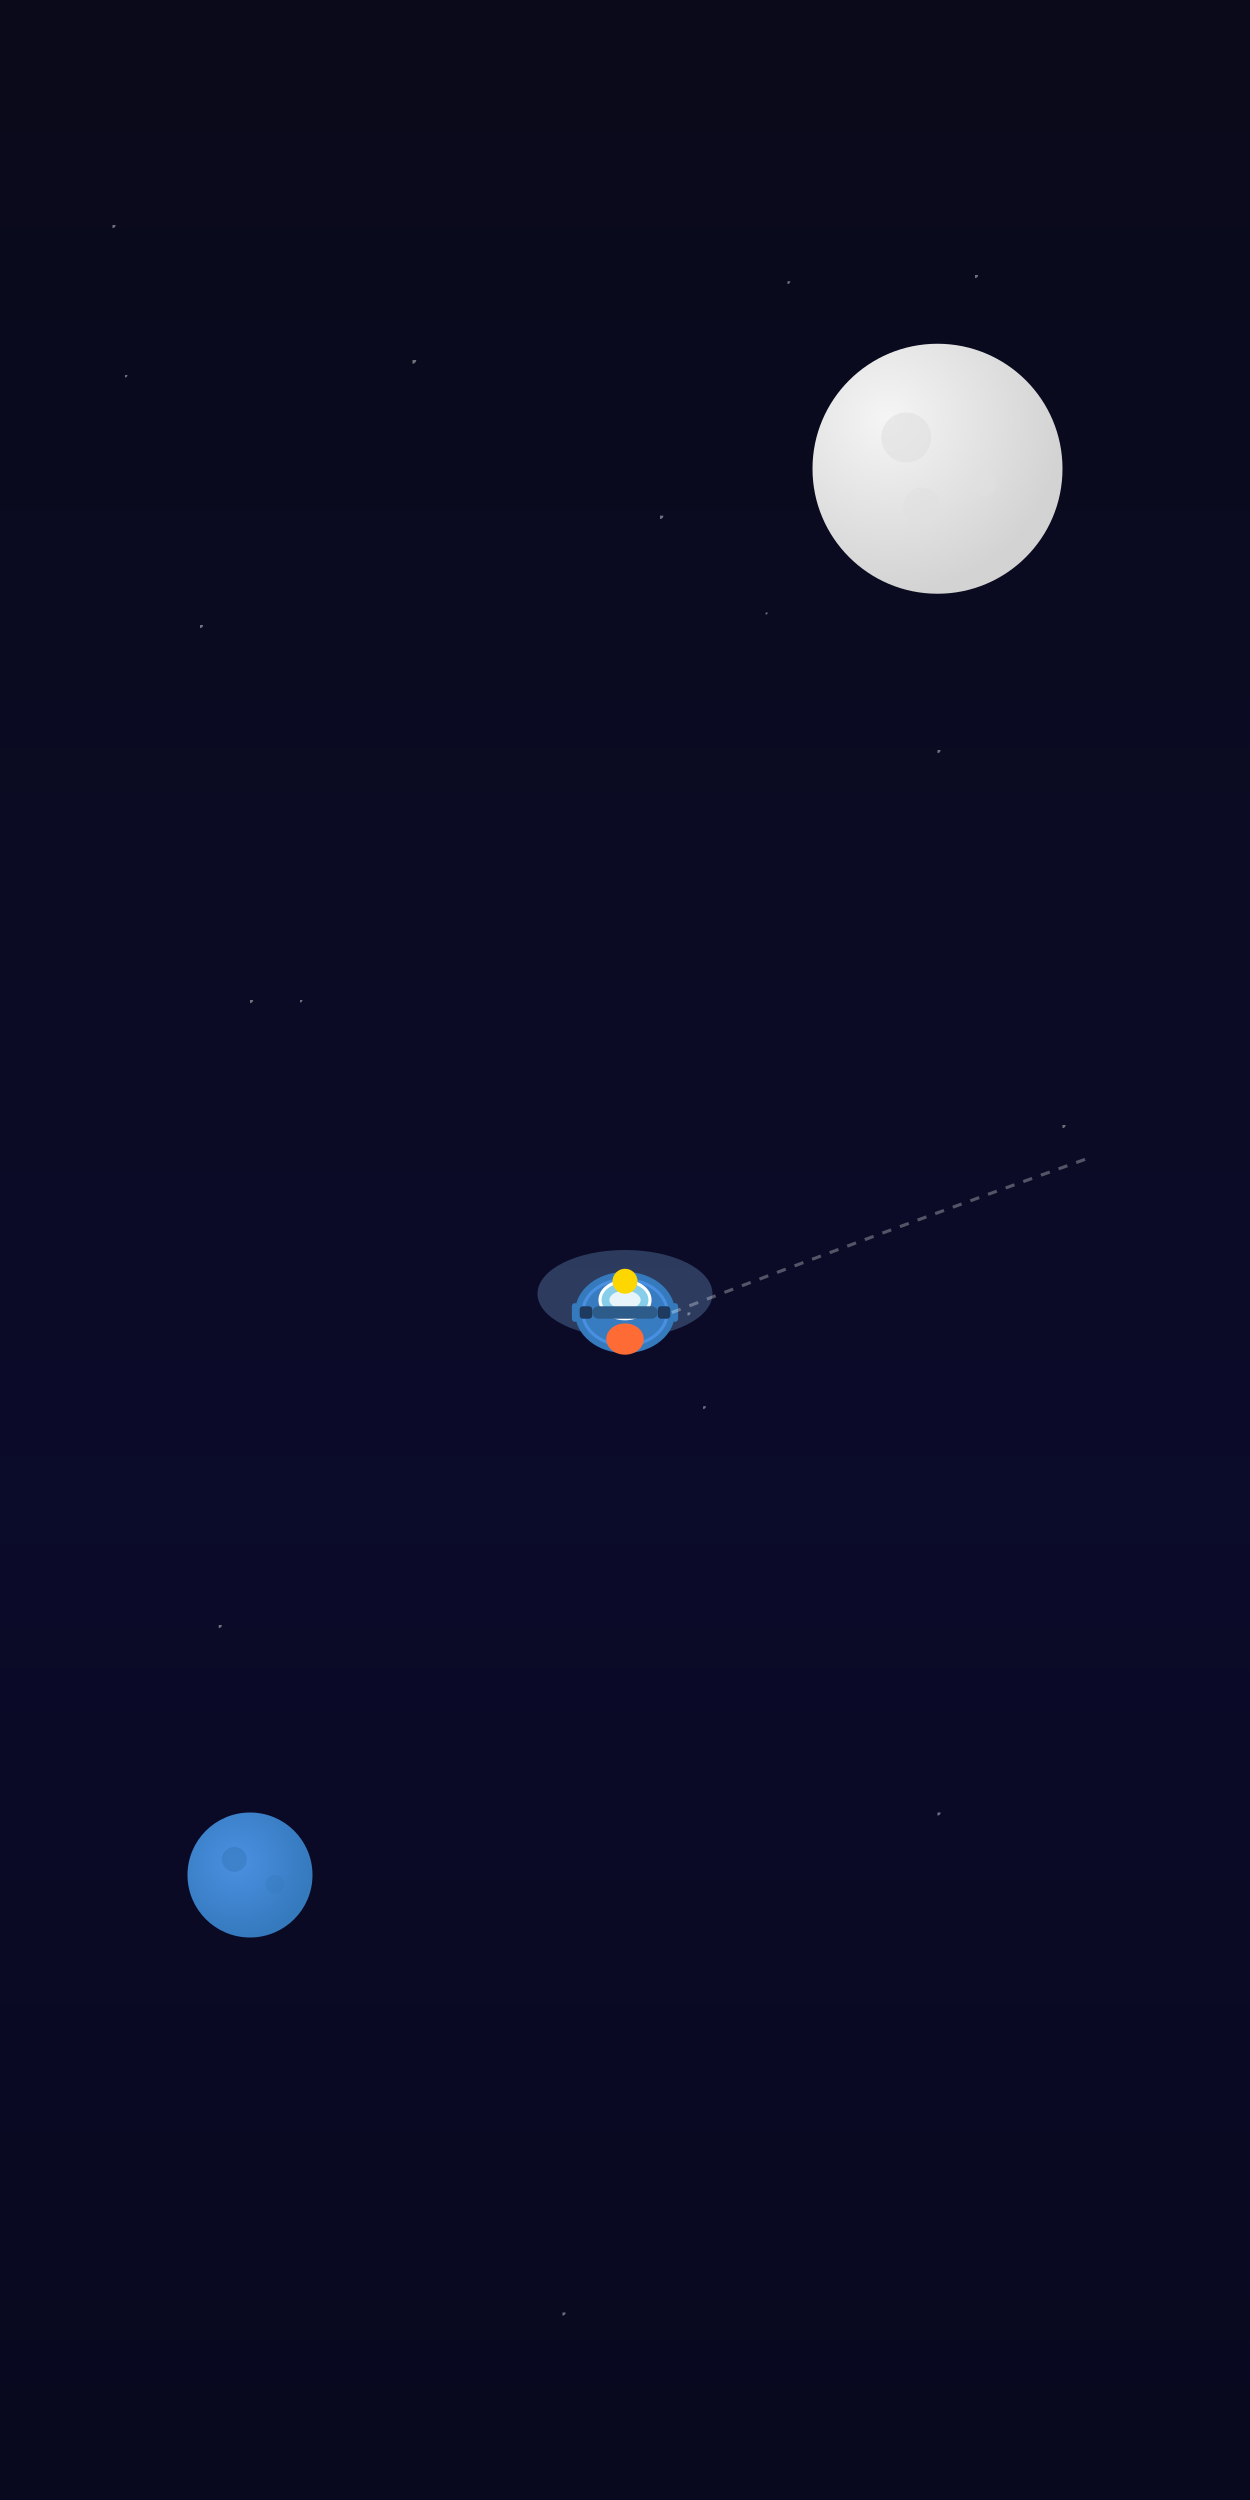
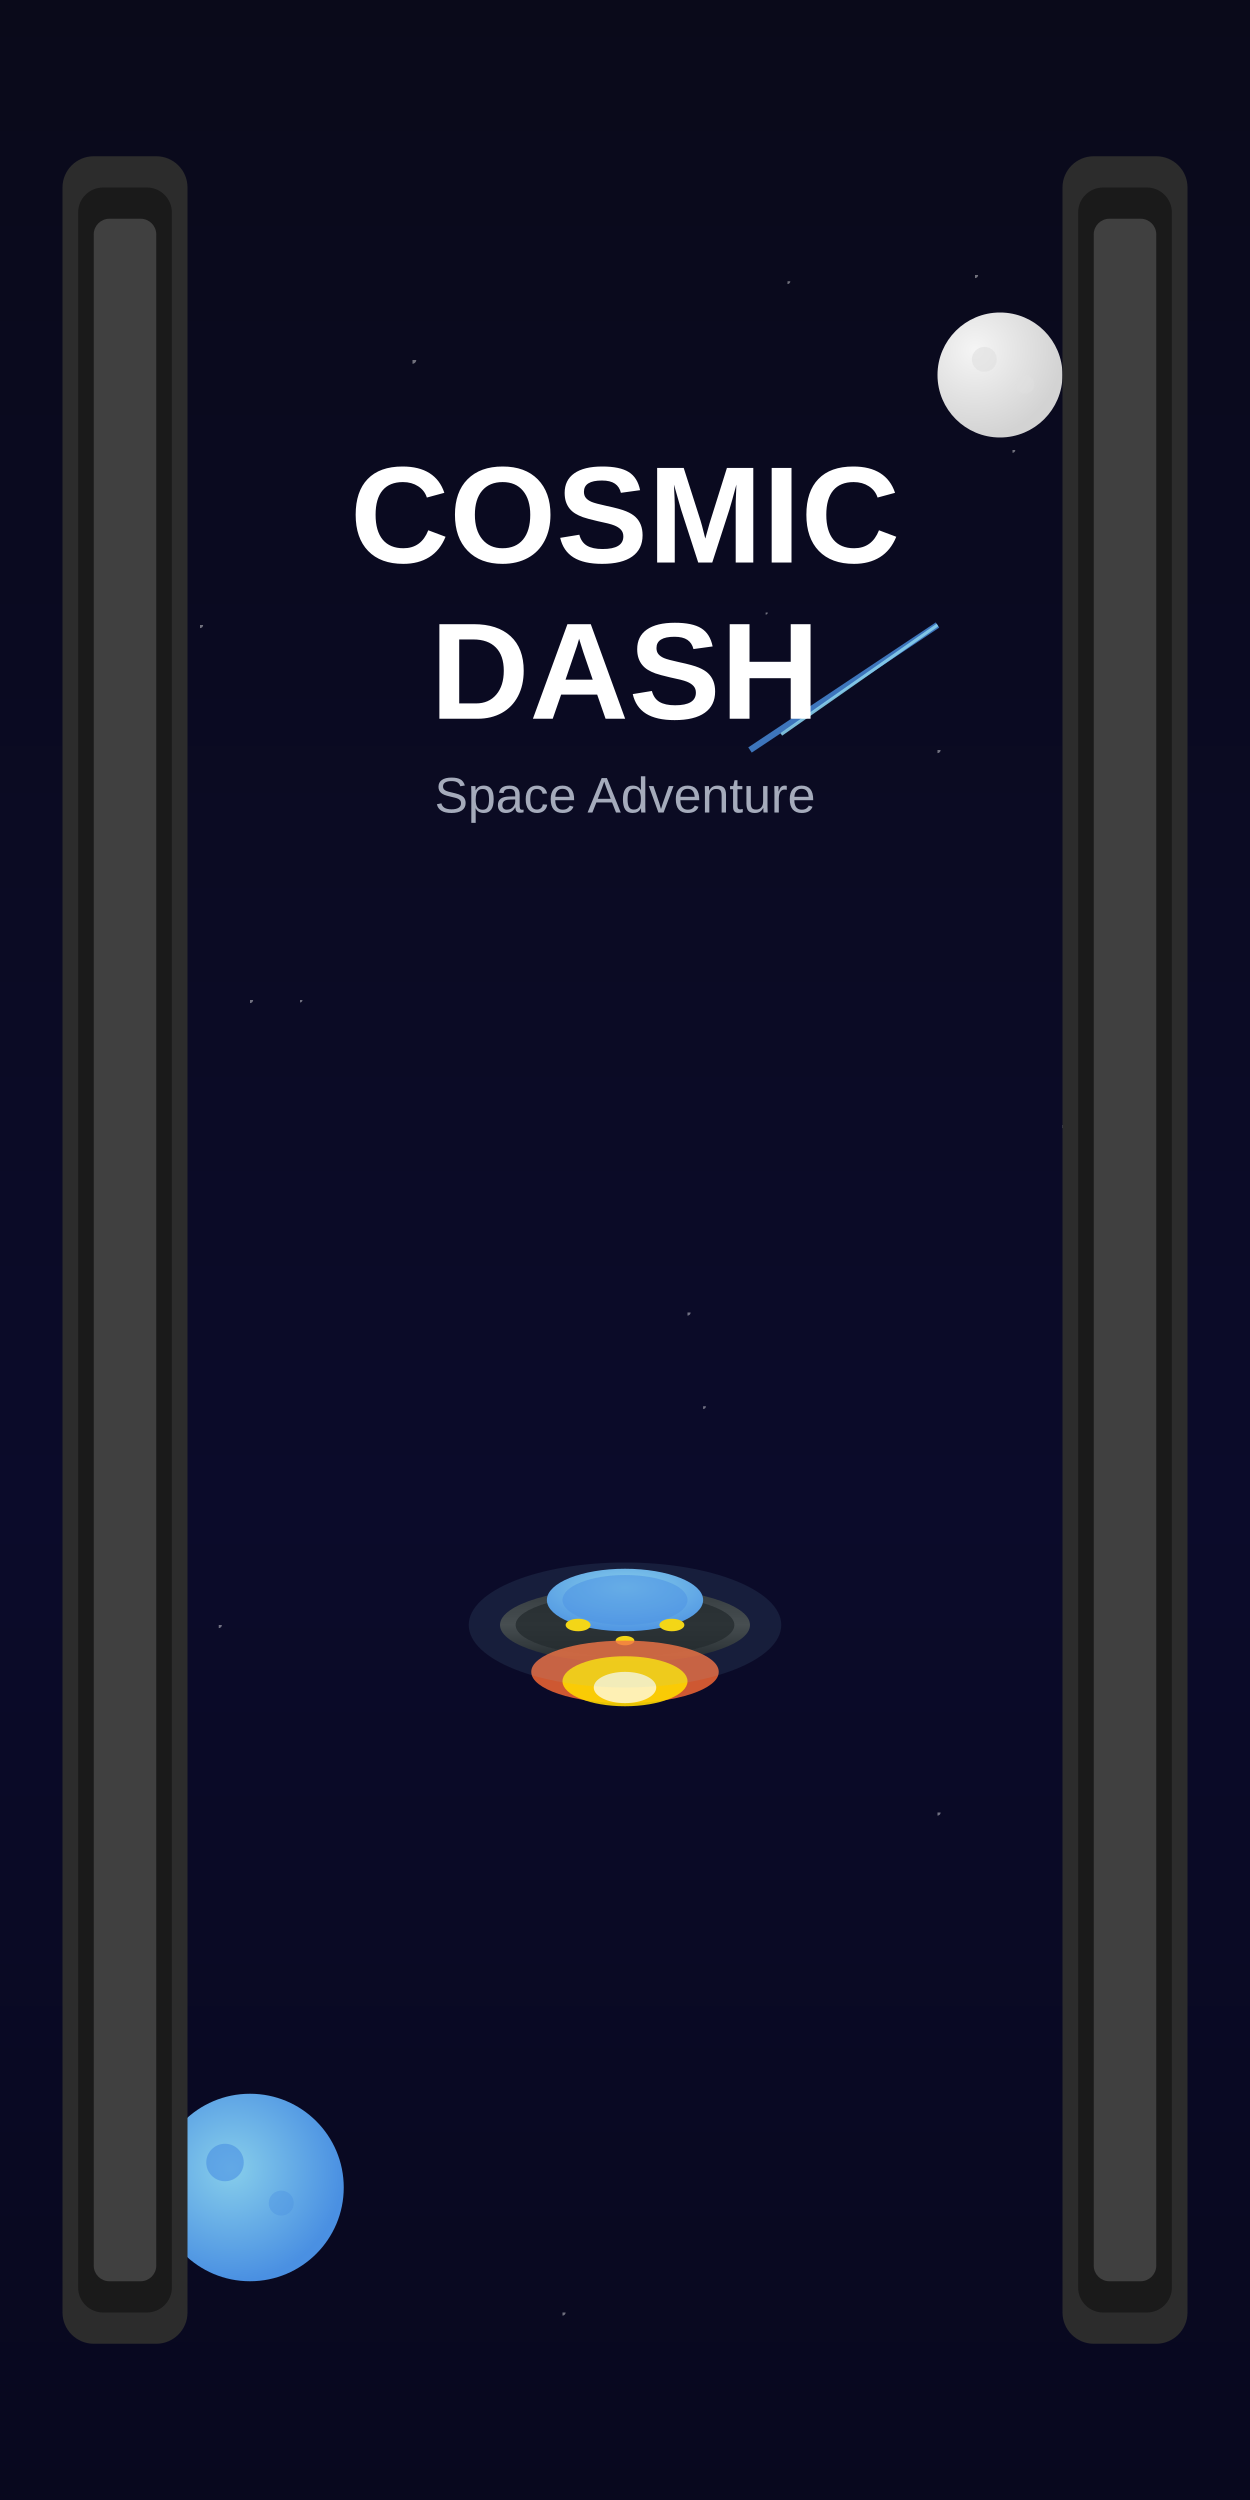
<svg xmlns="http://www.w3.org/2000/svg" width="400" height="800" viewBox="0 0 400 800">
  <defs>
    <linearGradient id="bg" x1="0" y1="0" x2="0" y2="1">
      <stop offset="0%" stop-color="#0A0A1A" />
      <stop offset="60%" stop-color="#0B0B2A" />
      <stop offset="100%" stop-color="#08081E" />
    </linearGradient>
+     <radialGradient id="planet" cx="40%" cy="40%" r="60%">
+       <stop offset="0%" stop-color="#87CEEB" />
+       <stop offset="100%" stop-color="#4A90E2" />
+     </radialGradient>
    <radialGradient id="moon" cx="30%" cy="30%" r="70%">
      <stop offset="0%" stop-color="#F5F5F5" />
      <stop offset="100%" stop-color="#D3D3D3" />
    </radialGradient>
-     <radialGradient id="planet" cx="40%" cy="40%" r="60%">
-       <stop offset="0%" stop-color="#4A90E2" />
-       <stop offset="100%" stop-color="#357ABD" />
+     <linearGradient id="ufo" x1="0%" y1="0%" x2="0%" y2="100%">
+       <stop offset="0%" stop-color="#2C2C2C" />
+       <stop offset="50%" stop-color="#404040" />
+       <stop offset="100%" stop-color="#1A1A1A" />
+     </linearGradient>
+     <radialGradient id="ufoDome" cx="50%" cy="30%" r="70%">
+       <stop offset="0%" stop-color="#87CEEB" />
+       <stop offset="100%" stop-color="#4A90E2" />
    </radialGradient>
    <symbol id="star">
      <circle r="1" fill="#FFFFFF" opacity="0.7" />
    </symbol>
  </defs>
  <rect width="400" height="800" fill="url(#bg)" />
  <g opacity="0.6">
    <use href="#star" x="36" y="72" />
    <use href="#star" x="110" y="96" transform="scale(1.2)" />
    <use href="#star" x="312" y="88" />
    <use href="#star" x="360" y="160" transform="scale(0.9)" />
    <use href="#star" x="64" y="200" />
    <use href="#star" x="192" y="150" transform="scale(1.1)" />
    <use href="#star" x="300" y="240" />
    <use href="#star" x="80" y="320" />
    <use href="#star" x="340" y="360" />
    <use href="#star" x="220" y="420" />
    <use href="#star" x="70" y="520" />
    <use href="#star" x="300" y="580" />
    <use href="#star" x="180" y="740" />
    <use href="#star" x="50" y="150" transform="scale(0.8)" />
    <use href="#star" x="280" y="100" transform="scale(0.9)" />
    <use href="#star" x="350" y="280" transform="scale(0.7)" />
    <use href="#star" x="120" y="400" transform="scale(0.8)" />
    <use href="#star" x="250" y="500" transform="scale(0.9)" />
  </g>
-   <g transform="translate(300, 150)">
-     <circle cx="0" cy="0" r="40" fill="url(#moon)" />
-     <circle cx="-10" cy="-10" r="8" fill="#E0E0E0" opacity="0.6" />
-     <circle cx="15" cy="5" r="4" fill="#E0E0E0" opacity="0.4" />
-     <circle cx="-5" cy="12" r="6" fill="#E0E0E0" opacity="0.5" />
+   <g transform="translate(80, 700)">
+     <circle cx="0" cy="0" r="30" fill="url(#planet)" />
+     <circle cx="-8" cy="-8" r="6" fill="#4A90E2" opacity="0.6" />
+     <circle cx="10" cy="5" r="4" fill="#4A90E2" opacity="0.4" />
  </g>
-   <g transform="translate(80, 600)">
-     <circle cx="0" cy="0" r="20" fill="url(#planet)" />
-     <circle cx="-5" cy="-5" r="4" fill="#357ABD" opacity="0.6" />
-     <circle cx="8" cy="3" r="3" fill="#357ABD" opacity="0.4" />
+   <g transform="translate(320, 120)">
+     <circle cx="0" cy="0" r="20" fill="url(#moon)" />
+     <circle cx="-5" cy="-5" r="4" fill="#E0E0E0" opacity="0.6" />
+     <circle cx="8" cy="3" r="3" fill="#E0E0E0" opacity="0.4" />
  </g>
-   <g transform="translate(200, 420)">
-     <g>
-       <ellipse cx="0" cy="-6" rx="28" ry="14" fill="#8FCBFF" opacity="0.25" />
-       <ellipse cx="0" cy="0" rx="15" ry="12" fill="#4A90E2" stroke="#357ABD" stroke-width="2" />
-       <ellipse cx="0" cy="0" rx="13" ry="10" fill="#357ABD" opacity="0.9" />
-       <ellipse cx="0" cy="-4" rx="8" ry="6" fill="#87CEEB" stroke="#FFFFFF" stroke-width="1" />
-       <ellipse cx="0" cy="-4" rx="5" ry="3" fill="#FFFFFF" opacity="0.8" />
-       <rect x="-10.5" y="-2" width="21" height="4" fill="#2E5C8A" rx="2" />
-       <rect x="-14.5" y="-2" width="4" height="4" fill="#1E3A5F" rx="1" />
-       <rect x="10.5" y="-2" width="4" height="4" fill="#1E3A5F" rx="1" />
-       <ellipse cx="0" cy="8.5" rx="6" ry="5" fill="#FF6B35" />
-       <ellipse cx="0" cy="8.5" rx="4" ry="3" fill="#FF6B35" opacity="0.9" />
-       <rect x="-17" y="-3" width="2" height="6" fill="#357ABD" rx="1" />
-       <rect x="15" y="-3" width="2" height="6" fill="#357ABD" rx="1" />
-       <ellipse cx="0" cy="-10" rx="4" ry="4" fill="#FFD700" />
-       <path d="M 15,0 Q 80,-25 150,-50" fill="none" stroke="#FFFFFF" stroke-width="1" stroke-dasharray="3,3" opacity="0.3" />
-     </g>
+   <g>
+     <rect x="20" y="50" width="40" height="700" fill="#2C2C2C" rx="10" />
+     <rect x="25" y="60" width="30" height="680" fill="#1A1A1A" rx="8" />
+     <rect x="30" y="70" width="20" height="660" fill="#404040" rx="5" />
+     <rect x="340" y="50" width="40" height="700" fill="#2C2C2C" rx="10" />
+     <rect x="345" y="60" width="30" height="680" fill="#1A1A1A" rx="8" />
+     <rect x="350" y="70" width="20" height="660" fill="#404040" rx="5" />
+   </g>
+   <g transform="translate(300, 200)">
+     <path d="M0,0 L-60,40" stroke="#4A90E2" stroke-width="2" opacity="0.8" />
+     <path d="M0,0 L-50,35" stroke="#87CEEB" stroke-width="1" opacity="0.9" />
+   </g>
+   <g transform="translate(200, 180)" text-anchor="middle" font-family="Arial, sans-serif">
+     <text y="0" font-size="44" font-weight="bold" fill="#FFFFFF">COSMIC</text>
+     <text y="50" font-size="44" font-weight="bold" fill="#FFFFFF">DASH</text>
+     <text y="80" font-size="16" fill="#BFC7D6" opacity="0.85">Space Adventure</text>
+   </g>
+   <g transform="translate(200, 520)">
+     <ellipse cx="0" cy="0" rx="40" ry="12" fill="url(#ufo)" />
+     <ellipse cx="0" cy="0" rx="35" ry="10" fill="#1A1A1A" opacity="0.8" />
+     <ellipse cx="0" cy="-8" rx="25" ry="10" fill="url(#ufoDome)" />
+     <ellipse cx="0" cy="-8" rx="20" ry="8" fill="#4A90E2" opacity="0.6" />
+     <ellipse cx="-15" cy="0" rx="4" ry="2" fill="#FFD700" />
+     <ellipse cx="15" cy="0" rx="4" ry="2" fill="#FFD700" />
+     <ellipse cx="0" cy="5" rx="3" ry="1.5" fill="#FFD700" />
+     <ellipse cx="0" cy="15" rx="30" ry="10" fill="#FF6B35" opacity="0.8" />
+     <ellipse cx="0" cy="18" rx="20" ry="8" fill="#FFD700" opacity="0.9" />
+     <ellipse cx="0" cy="20" rx="10" ry="5" fill="#FFFFFF" opacity="0.7" />
+     <ellipse cx="0" cy="0" rx="50" ry="20" fill="#87CEEB" opacity="0.1" />
  </g>
</svg>
